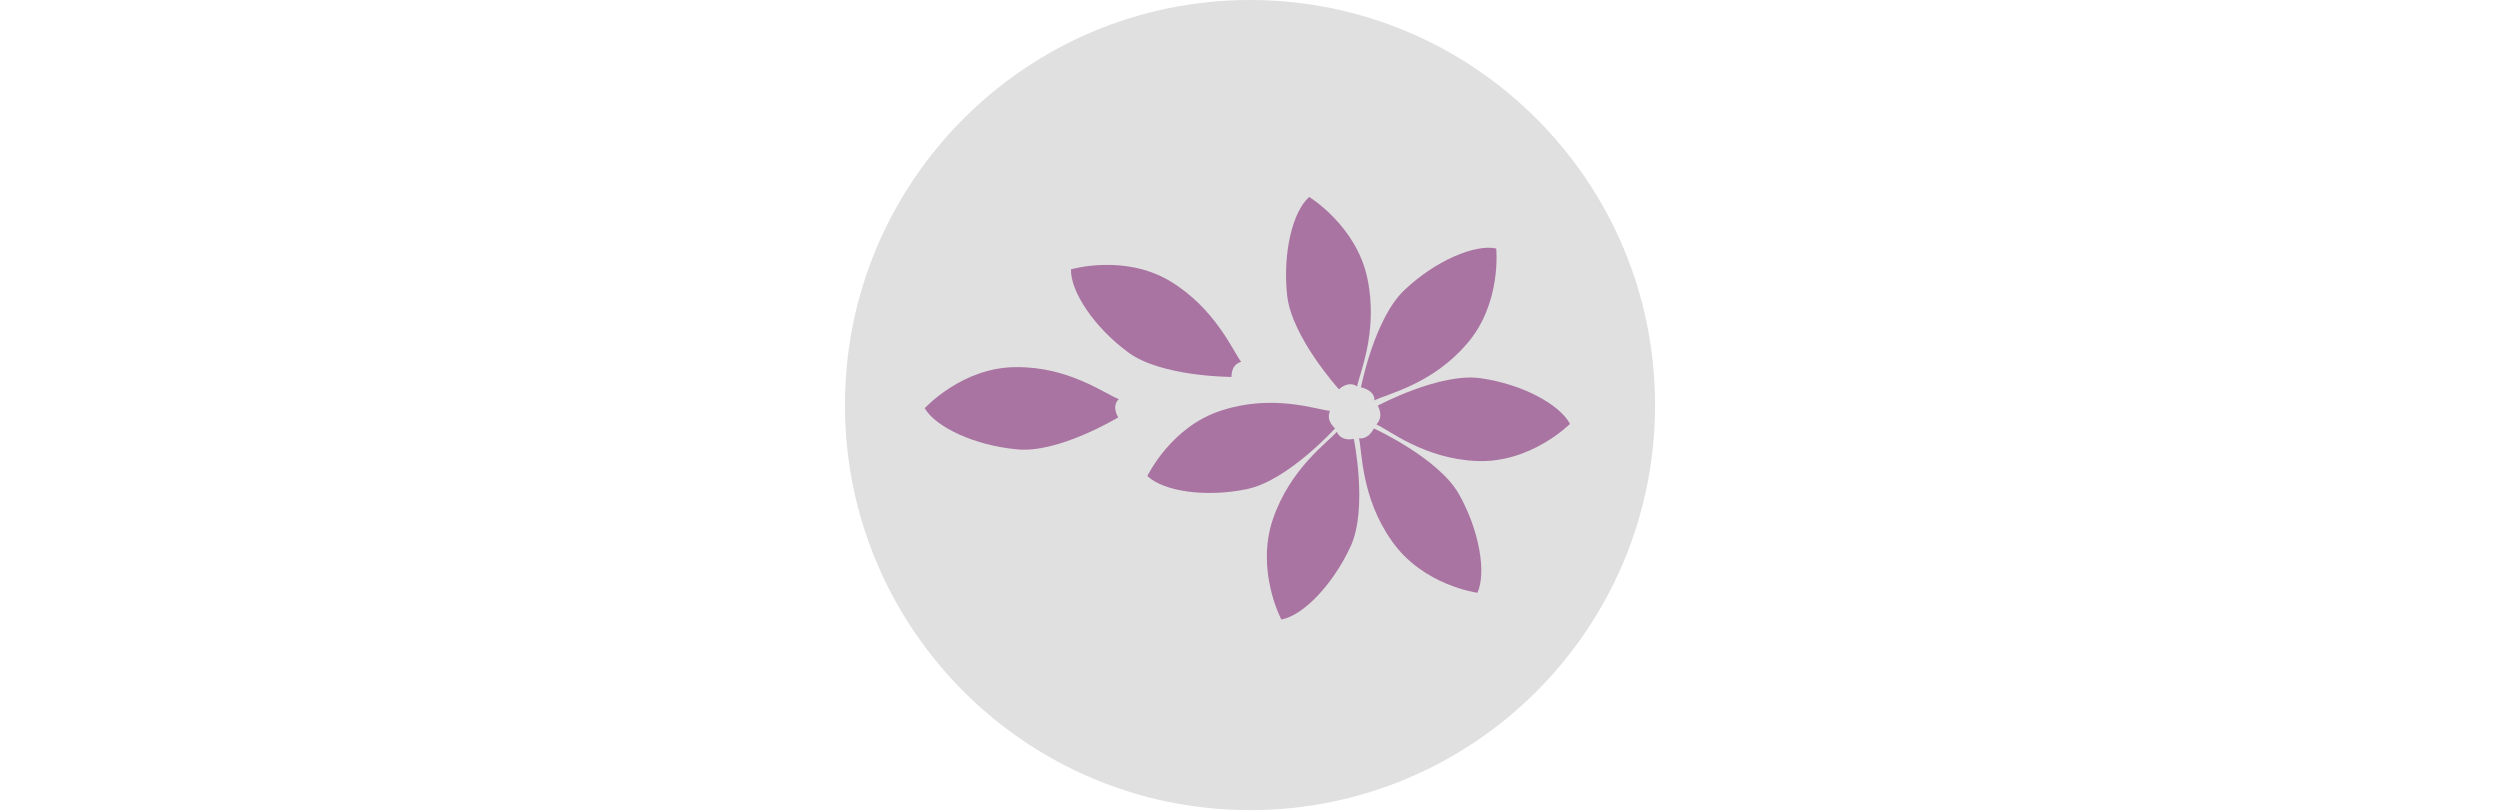
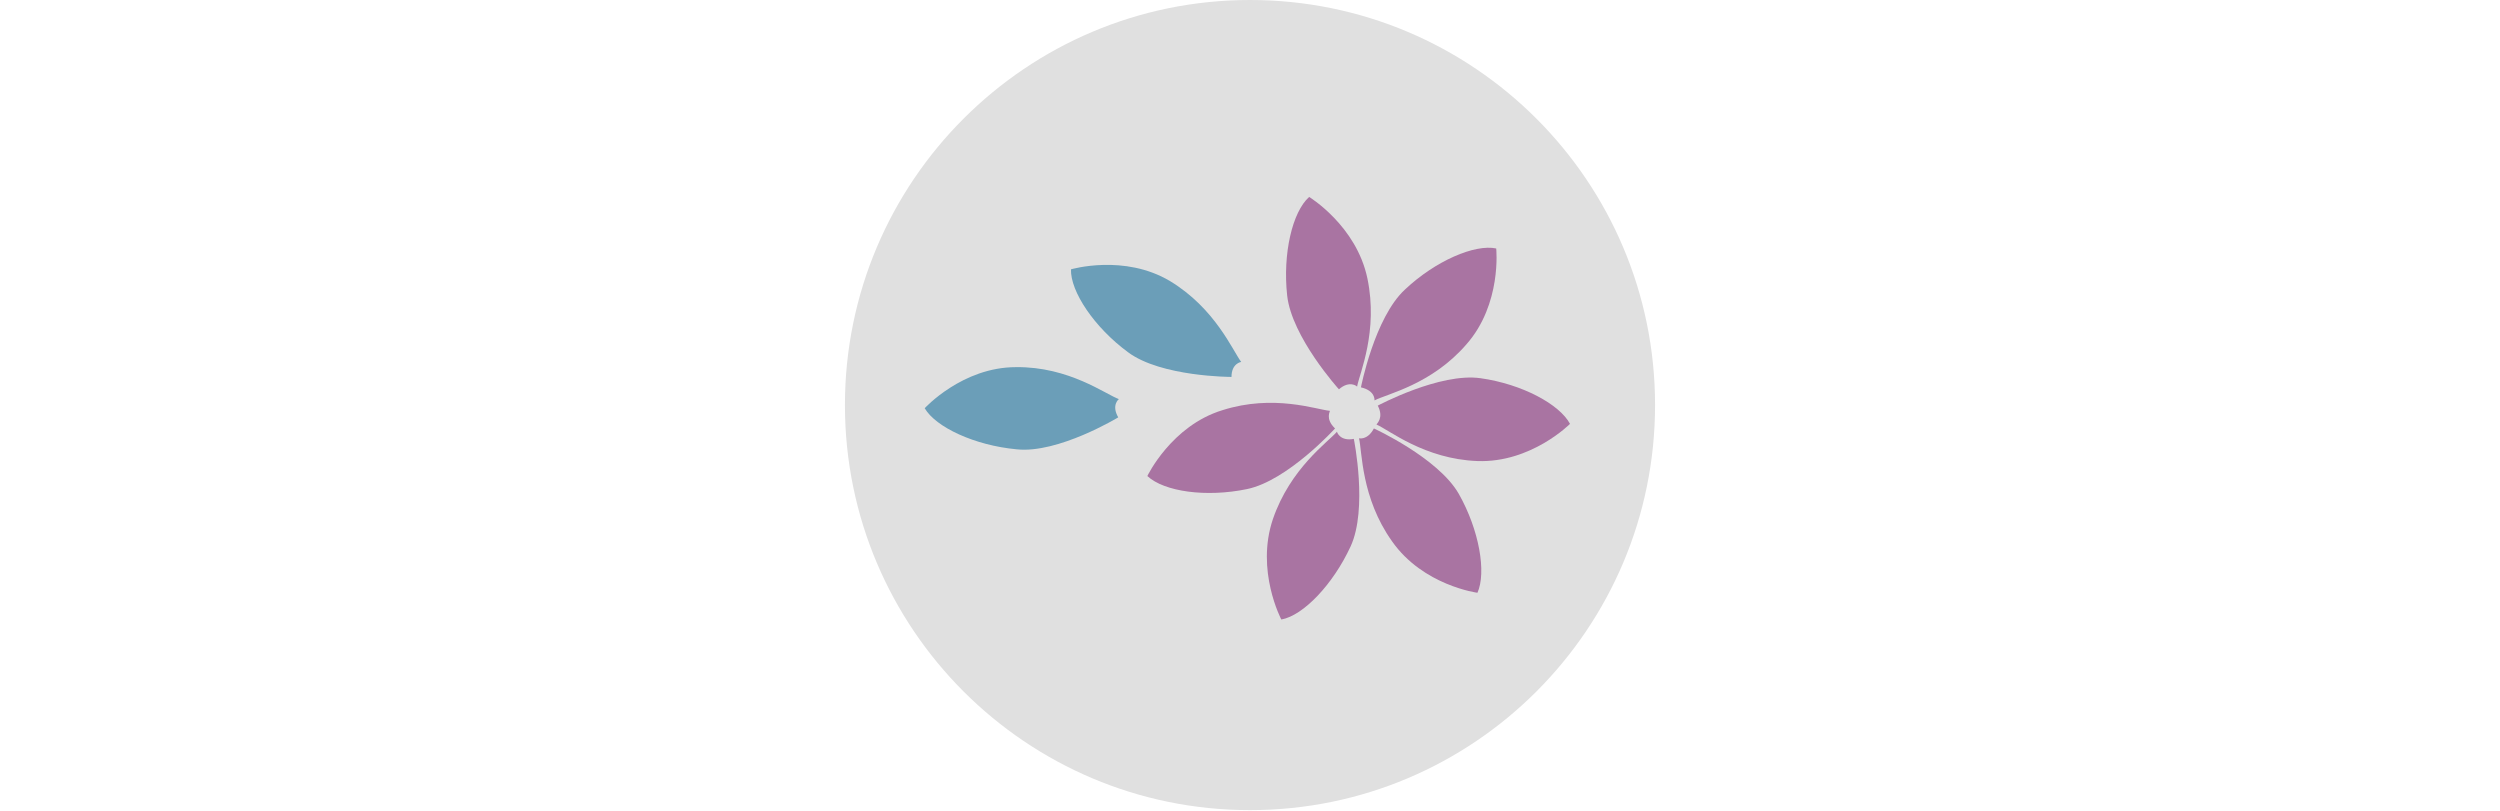
<svg xmlns="http://www.w3.org/2000/svg" width="790px" height="256px" viewBox="0 0 790 256" version="1.1">
  <defs />
  <g id="Page-1" stroke="none" stroke-width="1" fill="none" fill-rule="evenodd">
    <circle id="Oval-1" fill="#E0E0E0" cx="395" cy="128" r="128" />
-     <g id="noun_44708_cc" transform="translate(292, 61)" fill="#A974A2">
+     <g id="noun_44708_cc" transform="translate(292, 62)">
      <g id="Group">
-         <path d="M61.359,70.885 C61.359,70.885 42.337,82.424 29.248,80.982 C15.953,79.745 3.682,73.976 0.205,68 C0.205,68 12.067,55.018 29.043,55.018 C45.814,54.812 57.473,63.673 61.563,65.115 C61.563,65.115 59.109,66.97 61.359,70.885 L61.359,70.885 Z" id="Shape" />
-         <g transform="translate(44.99629, 0)" id="Shape">
-           <path d="M86.107,62.024 C86.107,62.024 71.176,45.539 69.744,32.352 C68.313,19.164 71.38,5.976 76.698,1.236 C76.698,1.236 91.629,10.303 95.106,26.994 C98.583,43.685 92.651,56.873 91.833,61.2 C91.833,60.994 89.379,59.139 86.107,62.024 L86.107,62.024 Z" />
-           <path d="M93.061,61.406 C93.061,61.406 97.356,39.358 106.968,30.497 C116.581,21.43 129.058,16.073 135.807,17.515 C135.807,17.515 137.648,35.03 126.399,47.806 C115.354,60.582 101.242,63.467 97.356,65.527 C97.356,65.321 97.56,62.436 93.061,61.406 L93.061,61.406 Z" />
-           <path d="M98.378,67.176 C98.378,67.176 118.013,56.667 130.898,58.521 C143.988,60.376 155.851,66.764 159.123,72.945 C159.123,72.945 146.852,85.309 129.876,84.691 C113.104,84.073 101.855,74.8 97.969,73.152 C97.969,72.945 100.424,71.091 98.378,67.176 L98.378,67.176 Z" />
-           <path d="M97.151,74.388 C97.151,74.388 117.399,83.661 123.944,94.994 C130.489,106.533 132.739,119.927 129.876,126.315 C129.876,126.315 112.695,124.048 102.878,110.036 C93.061,96.23 93.47,81.6 92.447,77.479 C92.242,77.479 95.106,78.303 97.151,74.388 L97.151,74.388 Z" />
-           <path d="M90.811,77.685 C90.811,77.685 95.31,99.733 89.788,111.685 C84.266,123.636 74.857,133.527 67.903,134.764 C67.903,134.764 59.722,119.309 65.245,103.03 C70.767,86.958 82.63,78.715 85.493,75.418 C85.493,75.624 86.516,78.509 90.811,77.685 L90.811,77.685 Z" />
-           <path d="M84.879,74.388 C84.879,74.388 69.949,90.873 57.063,93.552 C44.178,96.23 30.884,94.376 25.566,89.43 C25.566,89.43 33.134,73.564 49.291,68.618 C65.449,63.467 78.948,68.412 83.243,68.824 C83.448,68.824 81.607,71.297 84.879,74.388 L84.879,74.388 Z" />
-           <path d="M52.155,58.109 C52.155,58.109 29.861,58.109 19.43,50.279 C8.795,42.448 1.227,31.115 1.432,24.109 C1.432,24.109 18.203,19.164 32.725,27.818 C47.042,36.473 52.564,49.867 55.223,53.37 C55.223,53.37 52.155,53.782 52.155,58.109 L52.155,58.109 Z" />
+         <path d="M61.359,69.885 C61.359,69.885 42.337,81.424 29.248,79.982 C15.953,78.745 3.682,72.976 0.205,67 C0.205,67 12.067,54.018 29.043,54.018 C45.814,53.812 57.473,62.673 61.563,64.115 C61.563,64.115 59.109,65.97 61.359,69.885 L61.359,69.885 Z" id="Shape" fill="#6B9EB8" />
+         <g transform="translate(45.99629, 0)" id="Shape">
+           <path d="M85.107,61.024 C85.107,61.024 70.176,44.539 68.744,31.352 C67.313,18.164 70.38,4.976 75.698,0.236 C75.698,0.236 90.629,9.303 94.106,25.994 C97.583,42.685 91.651,55.873 90.833,60.2 C90.833,59.994 88.379,58.139 85.107,61.024 L85.107,61.024 Z" fill="#A974A2" />
+           <path d="M92.061,60.406 C92.061,60.406 96.356,38.358 105.968,29.497 C115.581,20.43 128.058,15.073 134.807,16.515 C134.807,16.515 136.648,34.03 125.399,46.806 C114.354,59.582 100.242,62.467 96.356,64.527 C96.356,64.321 96.56,61.436 92.061,60.406 L92.061,60.406 Z" fill="#A974A2" />
+           <path d="M97.378,66.176 C97.378,66.176 117.013,55.667 129.898,57.521 C142.988,59.376 154.851,65.764 158.123,71.945 C158.123,71.945 145.852,84.309 128.876,83.691 C112.104,83.073 100.855,73.8 96.969,72.152 C96.969,71.945 99.424,70.091 97.378,66.176 L97.378,66.176 Z" fill="#A974A2" />
+           <path d="M96.151,73.388 C96.151,73.388 116.399,82.661 122.944,93.994 C129.489,105.533 131.739,118.927 128.876,125.315 C128.876,125.315 111.695,123.048 101.878,109.036 C92.061,95.23 92.47,80.6 91.447,76.479 C91.242,76.479 94.106,77.303 96.151,73.388 L96.151,73.388 Z" fill="#A974A2" />
+           <path d="M89.811,76.685 C89.811,76.685 94.31,98.733 88.788,110.685 C83.266,122.636 73.857,132.527 66.903,133.764 C66.903,133.764 58.722,118.309 64.245,102.03 C69.767,85.958 81.63,77.715 84.493,74.418 C84.493,74.624 85.516,77.509 89.811,76.685 L89.811,76.685 Z" fill="#A974A2" />
+           <path d="M83.879,73.388 C83.879,73.388 68.949,89.873 56.063,92.552 C43.178,95.23 29.884,93.376 24.566,88.43 C24.566,88.43 32.134,72.564 48.291,67.618 C64.449,62.467 77.948,67.412 82.243,67.824 C82.448,67.824 80.607,70.297 83.879,73.388 L83.879,73.388 Z" fill="#A974A2" />
+           <path d="M51.155,57.109 C51.155,57.109 28.861,57.109 18.43,49.279 C7.795,41.448 0.227,30.115 0.432,23.109 C0.432,23.109 17.203,18.164 31.725,26.818 C46.042,35.473 51.564,48.867 54.223,52.37 C54.223,52.37 51.155,52.782 51.155,57.109 L51.155,57.109 Z" fill="#6B9EB8" />
        </g>
      </g>
    </g>
  </g>
</svg>
